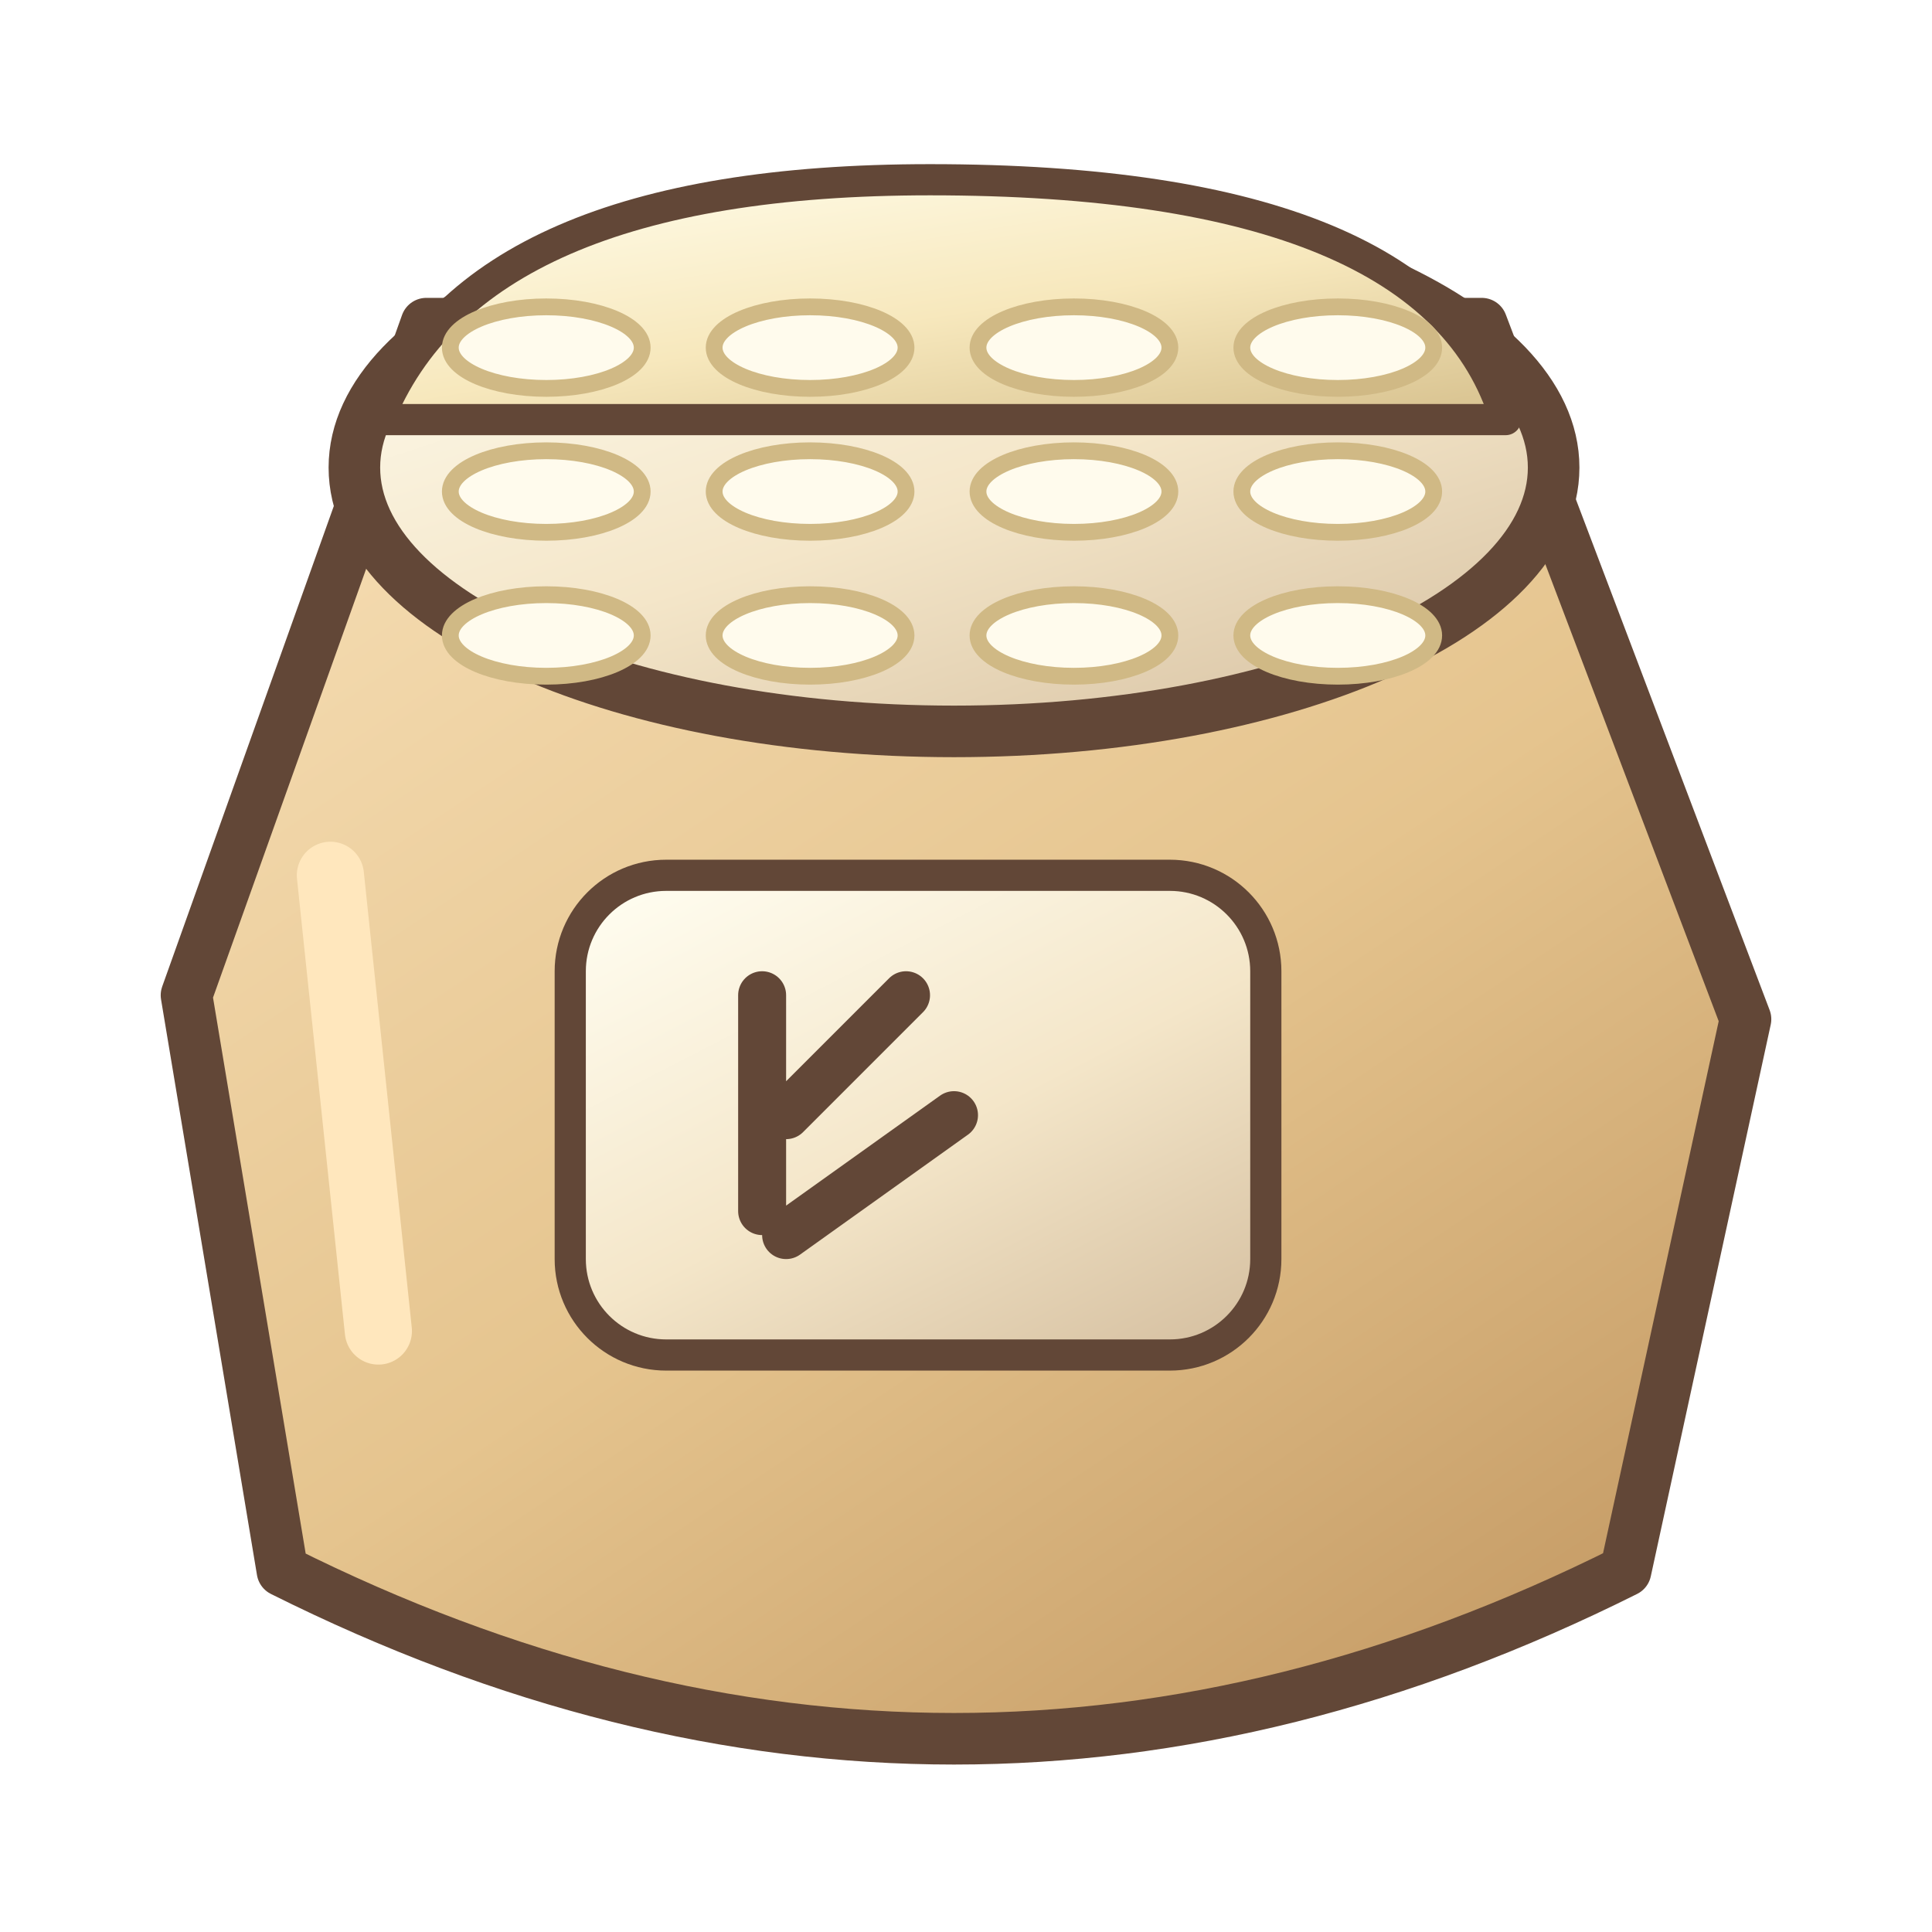
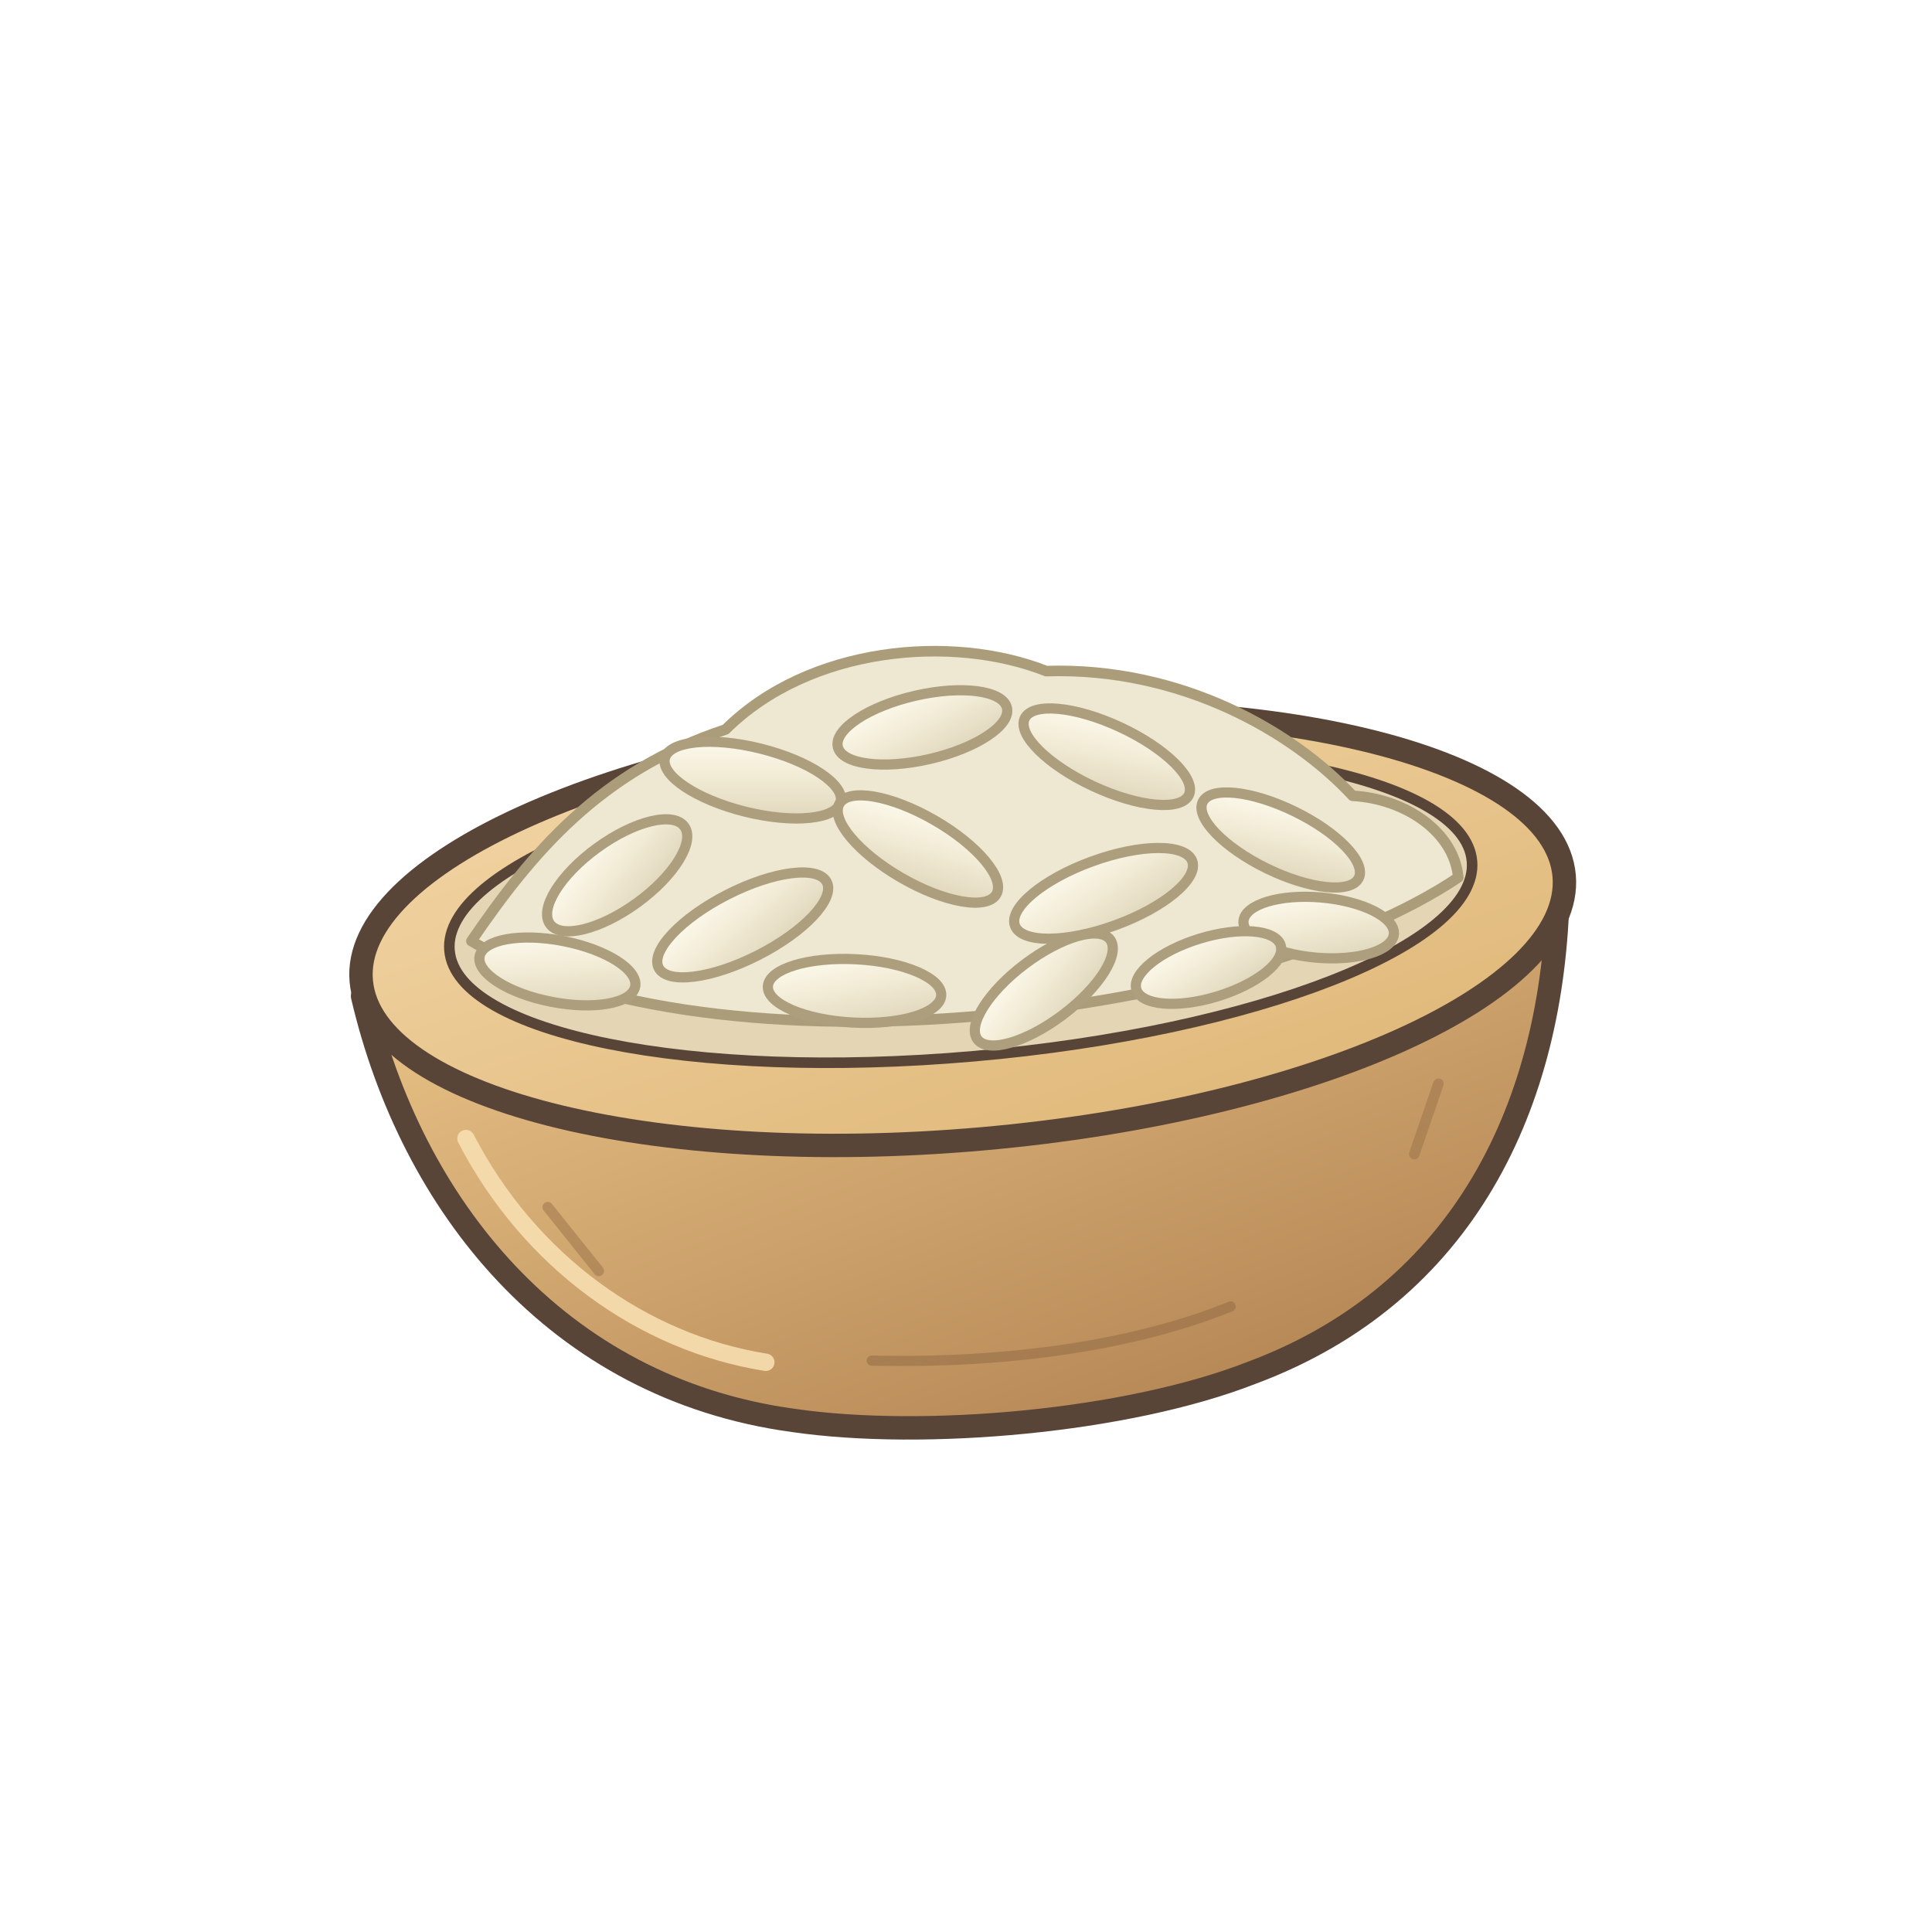
- <svg xmlns="http://www.w3.org/2000/svg" width="96" height="96" viewBox="0 0 96 96">
+ <svg xmlns="http://www.w3.org/2000/svg" width="512" height="512" viewBox="0 0 256 256">
  <defs>
-     <linearGradient id="wood" x1=".1" y1="0" x2=".85" y2="1">
-       <stop stop-color="#f1d19c" />
-       <stop offset=".55" stop-color="#d9ac70" />
-       <stop offset="1" stop-color="#b9804c" />
+     <linearGradient id="g19-rice-wood" x1=".12" y1="0" x2=".82" y2="1">
+       <stop offset="0" stop-color="#e5bf84" />
+       <stop offset="0.5" stop-color="#cca16b" />
+       <stop offset="1" stop-color="#b28352" />
    </linearGradient>
-     <linearGradient id="green" x1=".1" y1="0" x2=".85" y2="1">
-       <stop stop-color="#c1de80" />
-       <stop offset=".55" stop-color="#79ad52" />
-       <stop offset="1" stop-color="#497b3f" />
+     <linearGradient id="g19-rice-rim" x1=".12" y1="0" x2=".82" y2="1">
+       <stop offset="0" stop-color="#f2d5a5" />
+       <stop offset="1" stop-color="#dfb778" />
    </linearGradient>
-     <linearGradient id="darkGreen" x1=".1" y1="0" x2=".85" y2="1">
-       <stop stop-color="#94bd70" />
-       <stop offset=".55" stop-color="#5c9150" />
-       <stop offset="1" stop-color="#326845" />
+     <linearGradient id="g19-rice-grain" x1=".12" y1="0" x2=".82" y2="1">
+       <stop offset="0" stop-color="#fffdf1" />
+       <stop offset="0.5" stop-color="#f1ead4" />
+       <stop offset="1" stop-color="#ddd4b8" />
    </linearGradient>
-     <linearGradient id="enamel" x1=".1" y1="0" x2=".85" y2="1">
-       <stop stop-color="#e1ebc5" />
-       <stop offset=".55" stop-color="#a9c58a" />
-       <stop offset="1" stop-color="#719368" />
-     </linearGradient>
-     <linearGradient id="bowl" x1=".1" y1="0" x2=".85" y2="1">
-       <stop stop-color="#fffdf0" />
-       <stop offset=".55" stop-color="#f4e6c9" />
-       <stop offset="1" stop-color="#d8c3a4" />
-     </linearGradient>
-     <linearGradient id="bone" x1=".1" y1="0" x2=".85" y2="1">
-       <stop stop-color="#fffae9" />
-       <stop offset=".55" stop-color="#f2e0c2" />
-       <stop offset="1" stop-color="#d9bd99" />
-     </linearGradient>
-     <linearGradient id="fat" x1=".1" y1="0" x2=".85" y2="1">
-       <stop stop-color="#fff5df" />
-       <stop offset=".55" stop-color="#f5dabd" />
-       <stop offset="1" stop-color="#e5bfa3" />
-     </linearGradient>
-     <linearGradient id="tomato" x1=".1" y1="0" x2=".85" y2="1">
-       <stop stop-color="#ffbc77" />
-       <stop offset=".55" stop-color="#ec704a" />
-       <stop offset="1" stop-color="#c44939" />
-     </linearGradient>
-     <linearGradient id="red" x1=".1" y1="0" x2=".85" y2="1">
-       <stop stop-color="#f79a82" />
-       <stop offset=".55" stop-color="#d9685a" />
-       <stop offset="1" stop-color="#a6403e" />
-     </linearGradient>
-     <linearGradient id="pork" x1=".1" y1="0" x2=".85" y2="1">
-       <stop stop-color="#ffc2a6" />
-       <stop offset=".55" stop-color="#ed967e" />
-       <stop offset="1" stop-color="#cb6b5e" />
-     </linearGradient>
-     <linearGradient id="chicken" x1=".1" y1="0" x2=".85" y2="1">
-       <stop stop-color="#ffe3c1" />
-       <stop offset=".55" stop-color="#f5be92" />
-       <stop offset="1" stop-color="#d58c64" />
-     </linearGradient>
-     <linearGradient id="roast" x1=".1" y1="0" x2=".85" y2="1">
-       <stop stop-color="#f5c27e" />
-       <stop offset=".55" stop-color="#cf8b4d" />
-       <stop offset="1" stop-color="#9a5836" />
-     </linearGradient>
-     <linearGradient id="glaze" x1=".1" y1="0" x2=".85" y2="1">
-       <stop stop-color="#f3bd78" />
-       <stop offset=".55" stop-color="#c47b42" />
-       <stop offset="1" stop-color="#8e462e" />
-     </linearGradient>
-     <linearGradient id="egg" x1=".1" y1="0" x2=".85" y2="1">
-       <stop stop-color="#fff1b7" />
-       <stop offset=".55" stop-color="#f3ca5c" />
-       <stop offset="1" stop-color="#dc9e39" />
-     </linearGradient>
-     <linearGradient id="rice" x1=".1" y1="0" x2=".85" y2="1">
-       <stop stop-color="#fffce9" />
-       <stop offset=".55" stop-color="#f7e8bd" />
-       <stop offset="1" stop-color="#dbc694" />
-     </linearGradient>
-     <linearGradient id="onion" x1=".1" y1="0" x2=".85" y2="1">
-       <stop stop-color="#e0b8d0" />
-       <stop offset=".55" stop-color="#b783b2" />
-       <stop offset="1" stop-color="#89537f" />
-     </linearGradient>
-     <linearGradient id="garlic" x1=".1" y1="0" x2=".85" y2="1">
-       <stop stop-color="#fffbea" />
-       <stop offset=".55" stop-color="#f3e4c5" />
-       <stop offset="1" stop-color="#d4c09b" />
-     </linearGradient>
-     <linearGradient id="cinnamon" x1=".1" y1="0" x2=".85" y2="1">
-       <stop stop-color="#ebbd81" />
-       <stop offset=".55" stop-color="#c48a55" />
-       <stop offset="1" stop-color="#895633" />
-     </linearGradient>
-     <linearGradient id="vanilla" x1=".1" y1="0" x2=".85" y2="1">
-       <stop stop-color="#bd895c" />
-       <stop offset=".55" stop-color="#93623f" />
-       <stop offset="1" stop-color="#63422f" />
-     </linearGradient>
-     <linearGradient id="meat" x1=".1" y1="0" x2=".85" y2="1">
-       <stop stop-color="#f2a583" />
-       <stop offset=".55" stop-color="#e48b6a" />
-       <stop offset="1" stop-color="#ca7054" />
-     </linearGradient>
-     <linearGradient id="gizzard" x1=".1" y1="0" x2=".85" y2="1">
-       <stop stop-color="#d59c94" />
-       <stop offset=".55" stop-color="#a86f6a" />
-       <stop offset="1" stop-color="#75494b" />
-     </linearGradient>
-     <linearGradient id="shell" x1=".1" y1="0" x2=".85" y2="1">
-       <stop stop-color="#fff6e7" />
-       <stop offset=".55" stop-color="#e9c8a3" />
-       <stop offset="1" stop-color="#ba8e73" />
-     </linearGradient>
-     <linearGradient id="pepper" x1=".1" y1="0" x2=".85" y2="1">
-       <stop stop-color="#ffa57a" />
-       <stop offset=".55" stop-color="#df6d4e" />
-       <stop offset="1" stop-color="#b74636" />
-     </linearGradient>
-     <linearGradient id="blue" x1=".1" y1="0" x2=".85" y2="1">
-       <stop stop-color="#e2f1ee" />
-       <stop offset=".55" stop-color="#9ac7cf" />
-       <stop offset="1" stop-color="#6495ac" />
-     </linearGradient>
-     <linearGradient id="glass" x1=".1" y1="0" x2=".85" y2="1">
-       <stop stop-color="#f6fff7" />
-       <stop offset=".55" stop-color="#d5e9e2" />
-       <stop offset="1" stop-color="#91b8b5" />
-     </linearGradient>
-     <linearGradient id="pink" x1=".1" y1="0" x2=".85" y2="1">
-       <stop stop-color="#ffe4dc" />
-       <stop offset=".55" stop-color="#dda6b3" />
-       <stop offset="1" stop-color="#b97392" />
-     </linearGradient>
-     <linearGradient id="purple" x1=".1" y1="0" x2=".85" y2="1">
-       <stop stop-color="#e0cde6" />
-       <stop offset=".55" stop-color="#b198c5" />
-       <stop offset="1" stop-color="#7f6b9d" />
-     </linearGradient>
-     <linearGradient id="gold" x1=".1" y1="0" x2=".85" y2="1">
-       <stop stop-color="#fff0ac" />
-       <stop offset=".55" stop-color="#edc16c" />
-       <stop offset="1" stop-color="#bd8a43" />
-     </linearGradient>
-     <linearGradient id="coffee" x1=".1" y1="0" x2=".85" y2="1">
-       <stop stop-color="#bf8b59" />
-       <stop offset=".55" stop-color="#8c5839" />
-       <stop offset="1" stop-color="#51362c" />
-     </linearGradient>
-     <linearGradient id="tea" x1=".1" y1="0" x2=".85" y2="1">
-       <stop stop-color="#ffe0a0" />
-       <stop offset=".55" stop-color="#d4a35b" />
-       <stop offset="1" stop-color="#9b6833" />
-     </linearGradient>
-     <linearGradient id="milkTea" x1=".1" y1="0" x2=".85" y2="1">
-       <stop stop-color="#ead0a3" />
-       <stop offset=".55" stop-color="#d2af7e" />
-       <stop offset="1" stop-color="#b58b61" />
-     </linearGradient>
-     <linearGradient id="berry" x1=".1" y1="0" x2=".85" y2="1">
-       <stop stop-color="#b8b8dc" />
-       <stop offset=".55" stop-color="#7f79b0" />
-       <stop offset="1" stop-color="#55517f" />
-     </linearGradient>
-     <linearGradient id="mango" x1=".1" y1="0" x2=".85" y2="1">
-       <stop stop-color="#ffe5a1" />
-       <stop offset=".55" stop-color="#efc373" />
-       <stop offset="1" stop-color="#d9a15b" />
-     </linearGradient>
-     <linearGradient id="coconut" x1=".1" y1="0" x2=".85" y2="1">
-       <stop stop-color="#b99570" />
-       <stop offset=".55" stop-color="#98724e" />
-       <stop offset="1" stop-color="#795438" />
-     </linearGradient>
-     <linearGradient id="grain" x1=".1" y1="0" x2=".85" y2="1">
-       <stop stop-color="#f7dfb6" />
-       <stop offset=".55" stop-color="#e5c48e" />
-       <stop offset="1" stop-color="#c49a64" />
-     </linearGradient>
-     <linearGradient id="teaGreen" x1=".1" y1="0" x2=".85" y2="1">
-       <stop stop-color="#d4dfa0" />
-       <stop offset=".55" stop-color="#a4bd69" />
-       <stop offset="1" stop-color="#6e914d" />
-     </linearGradient>
-     <linearGradient id="metal" x1=".1" y1="0" x2=".85" y2="1">
-       <stop stop-color="#edf4eb" />
-       <stop offset=".55" stop-color="#aabeb9" />
-       <stop offset="1" stop-color="#718c8e" />
-     </linearGradient>
-     <linearGradient id="steel" x1=".1" y1="0" x2=".85" y2="1">
-       <stop stop-color="#aec2c0" />
-       <stop offset=".55" stop-color="#71878b" />
-       <stop offset="1" stop-color="#40565d" />
-     </linearGradient>
-     <linearGradient id="inkPot" x1=".1" y1="0" x2=".85" y2="1">
-       <stop stop-color="#788c80" />
-       <stop offset=".55" stop-color="#4e655c" />
-       <stop offset="1" stop-color="#2e453d" />
-     </linearGradient>
-     <linearGradient id="copper" x1=".1" y1="0" x2=".85" y2="1">
-       <stop stop-color="#f0c799" />
-       <stop offset=".55" stop-color="#cc9366" />
-       <stop offset="1" stop-color="#9c6047" />
-     </linearGradient>
-     <linearGradient id="paper" x1=".1" y1="0" x2=".85" y2="1">
-       <stop stop-color="#fffaf0" />
-       <stop offset=".55" stop-color="#f7e7c8" />
-       <stop offset="1" stop-color="#d5c39c" />
-     </linearGradient>
-     <linearGradient id="shine" x2=".7" y2="1">
-       <stop stop-color="#fff" stop-opacity=".4" />
-       <stop offset="1" stop-color="#fff" stop-opacity="0" />
-     </linearGradient>
-     <filter id="s" x="-30%" y="-30%" width="160%" height="160%">
-       <feDropShadow dx="0" dy="3" stdDeviation="1" flood-color="#715739" flood-opacity=".2" />
-     </filter>
  </defs>
-   <g stroke="#624737" stroke-width="2.15" stroke-linecap="round" stroke-linejoin="round" transform="translate(-10.99441 -14.90503) scale(1.191806)">
-     <path d="M17 54 27 26h44l11 29-5 23q-28 14-56 0Z" fill="url(#grain)" />
-     <ellipse cx="49" cy="32" rx="25" ry="11" fill="url(#bowl)" />
-     <path d="M25 30q4-10 23-10 21 0 24 10Z" fill="url(#rice)" stroke-width="1.3" />
-     <ellipse cx="32" cy="27" rx="4" ry="1.7" fill="#fffbed" stroke="#d0b985" stroke-width=".7" />
-     <ellipse cx="43" cy="27" rx="4" ry="1.7" fill="#fffbed" stroke="#d0b985" stroke-width=".7" />
-     <ellipse cx="54" cy="27" rx="4" ry="1.7" fill="#fffbed" stroke="#d0b985" stroke-width=".7" />
-     <ellipse cx="65" cy="27" rx="4" ry="1.7" fill="#fffbed" stroke="#d0b985" stroke-width=".7" />
-     <ellipse cx="32" cy="33" rx="4" ry="1.7" fill="#fffbed" stroke="#d0b985" stroke-width=".7" />
-     <ellipse cx="43" cy="33" rx="4" ry="1.7" fill="#fffbed" stroke="#d0b985" stroke-width=".7" />
-     <ellipse cx="54" cy="33" rx="4" ry="1.7" fill="#fffbed" stroke="#d0b985" stroke-width=".7" />
-     <ellipse cx="65" cy="33" rx="4" ry="1.7" fill="#fffbed" stroke="#d0b985" stroke-width=".7" />
-     <ellipse cx="32" cy="39" rx="4" ry="1.7" fill="#fffbed" stroke="#d0b985" stroke-width=".7" />
-     <ellipse cx="43" cy="39" rx="4" ry="1.7" fill="#fffbed" stroke="#d0b985" stroke-width=".7" />
-     <ellipse cx="54" cy="39" rx="4" ry="1.7" fill="#fffbed" stroke="#d0b985" stroke-width=".7" />
-     <ellipse cx="65" cy="39" rx="4" ry="1.7" fill="#fffbed" stroke="#d0b985" stroke-width=".7" />
-     <rect x="33" y="49" width="29" height="20" rx="4" fill="url(#bowl)" stroke-width="1.3" />
-     <path d="M41 63V54m1 5 5-5m-5 10 7-5" fill="url(#green)" stroke-width="2" />
-     <path d="M23 49 25 68" fill="none" stroke="#ffe7bd" stroke-width="2.8" />
+   <g stroke="#594438" stroke-width="3.1" stroke-linecap="round" stroke-linejoin="round">
+     <g transform="rotate(-5 128 128)">
+       <path d="M48 125C52 153 69 179 100 186C117 190 144 190 161 185C190 177 204 153 207 125Z" fill="url(#g19-rice-wood)" />
+       <ellipse cx="128" cy="123" rx="80" ry="28" fill="url(#g19-rice-rim)" />
+       <ellipse cx="128" cy="120" rx="68" ry="20" fill="#e4d6b4" stroke-width="1.4" />
+       <path d="M63 119C72 108 82 98 99 94C111 84 130 84 142 90C160 91 174 101 181 110C188 111 194 116 194 122C165 138 94 141 63 119Z" fill="#eee8d2" stroke="#ab9d7a" stroke-width="1.4" />
+       <ellipse cx="83" cy="112" rx="11" ry="4.5" fill="url(#g19-rice-grain)" stroke="#ad9f7e" stroke-width="1.35" transform="rotate(-31 83 112)" />
+       <ellipse cx="102" cy="101" rx="12" ry="4.3" fill="url(#g19-rice-grain)" stroke="#ad9f7e" stroke-width="1.35" transform="rotate(19 102 101)" />
+       <ellipse cx="125" cy="96" rx="11.5" ry="4.3" fill="url(#g19-rice-grain)" stroke="#ad9f7e" stroke-width="1.35" transform="rotate(-8 125 96)" />
+       <ellipse cx="149" cy="102" rx="12" ry="4.3" fill="url(#g19-rice-grain)" stroke="#ad9f7e" stroke-width="1.35" transform="rotate(30 149 102)" />
+       <ellipse cx="171" cy="115" rx="11.5" ry="4.2" fill="url(#g19-rice-grain)" stroke="#ad9f7e" stroke-width="1.35" transform="rotate(31 171 115)" />
+       <ellipse cx="74" cy="124" rx="10.5" ry="4.1" fill="url(#g19-rice-grain)" stroke="#ad9f7e" stroke-width="1.35" transform="rotate(16 74 124)" />
+       <ellipse cx="99" cy="120" rx="12.5" ry="4.5" fill="url(#g19-rice-grain)" stroke="#ad9f7e" stroke-width="1.35" transform="rotate(-22 99 120)" />
+       <ellipse cx="123" cy="112" rx="12" ry="4.4" fill="url(#g19-rice-grain)" stroke="#ad9f7e" stroke-width="1.35" transform="rotate(35 123 112)" />
+       <ellipse cx="147" cy="120" rx="12.5" ry="4.5" fill="url(#g19-rice-grain)" stroke="#ad9f7e" stroke-width="1.35" transform="rotate(-15 147 120)" />
+       <ellipse cx="175" cy="127" rx="10" ry="4" fill="url(#g19-rice-grain)" stroke="#ad9f7e" stroke-width="1.35" transform="rotate(10 175 127)" />
+       <ellipse cx="113" cy="130" rx="11.5" ry="4.2" fill="url(#g19-rice-grain)" stroke="#ad9f7e" stroke-width="1.35" transform="rotate(8 113 130)" />
+       <ellipse cx="138" cy="132" rx="11" ry="4.2" fill="url(#g19-rice-grain)" stroke="#ad9f7e" stroke-width="1.35" transform="rotate(-32 138 132)" />
+       <ellipse cx="160" cy="131" rx="10" ry="4" fill="url(#g19-rice-grain)" stroke="#ad9f7e" stroke-width="1.35" transform="rotate(-12 160 131)" />
+       <path d="M60 145C67 162 81 174 97 178" fill="none" stroke="#f7dfb0" stroke-width="2.3" opacity="0.9" />
+       <path d="M111 179C129 181 146 180 159 176" fill="none" stroke="#926c45" stroke-width="1.35" opacity="0.55" />
+       <path d="M70 155L76 164M189 149L185 158" fill="none" stroke="#9d744b" stroke-width="1.4" opacity="0.55" />
+     </g>
  </g>
</svg>
